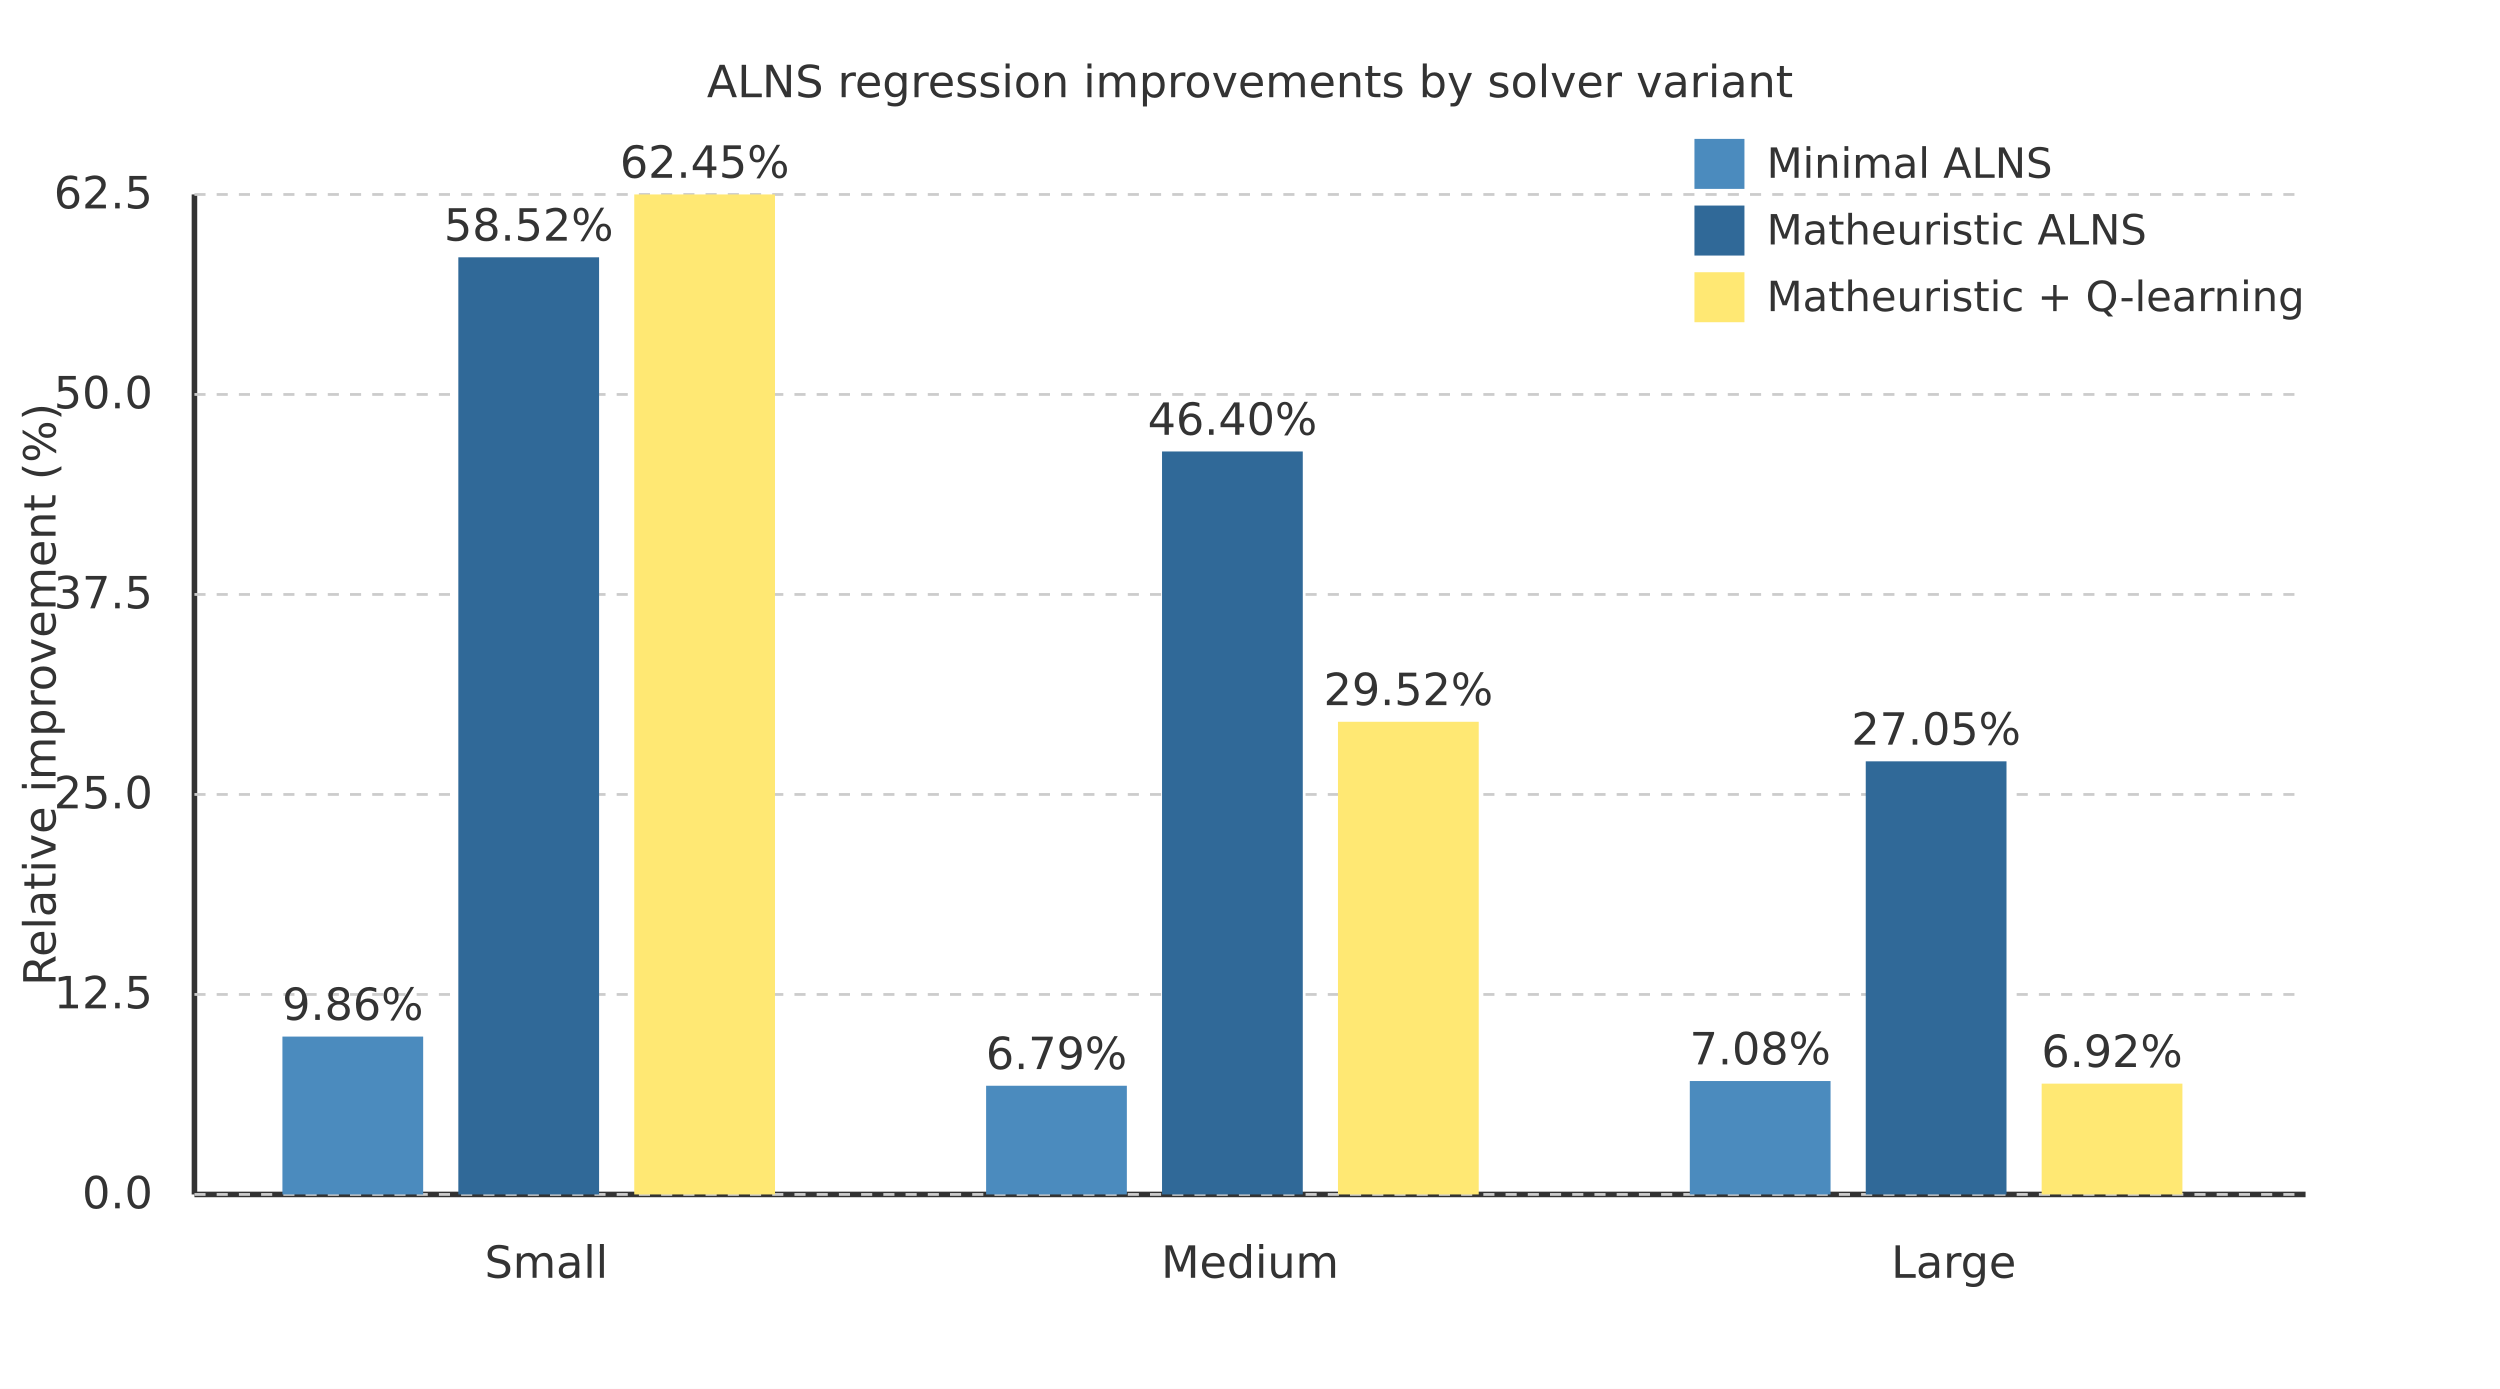
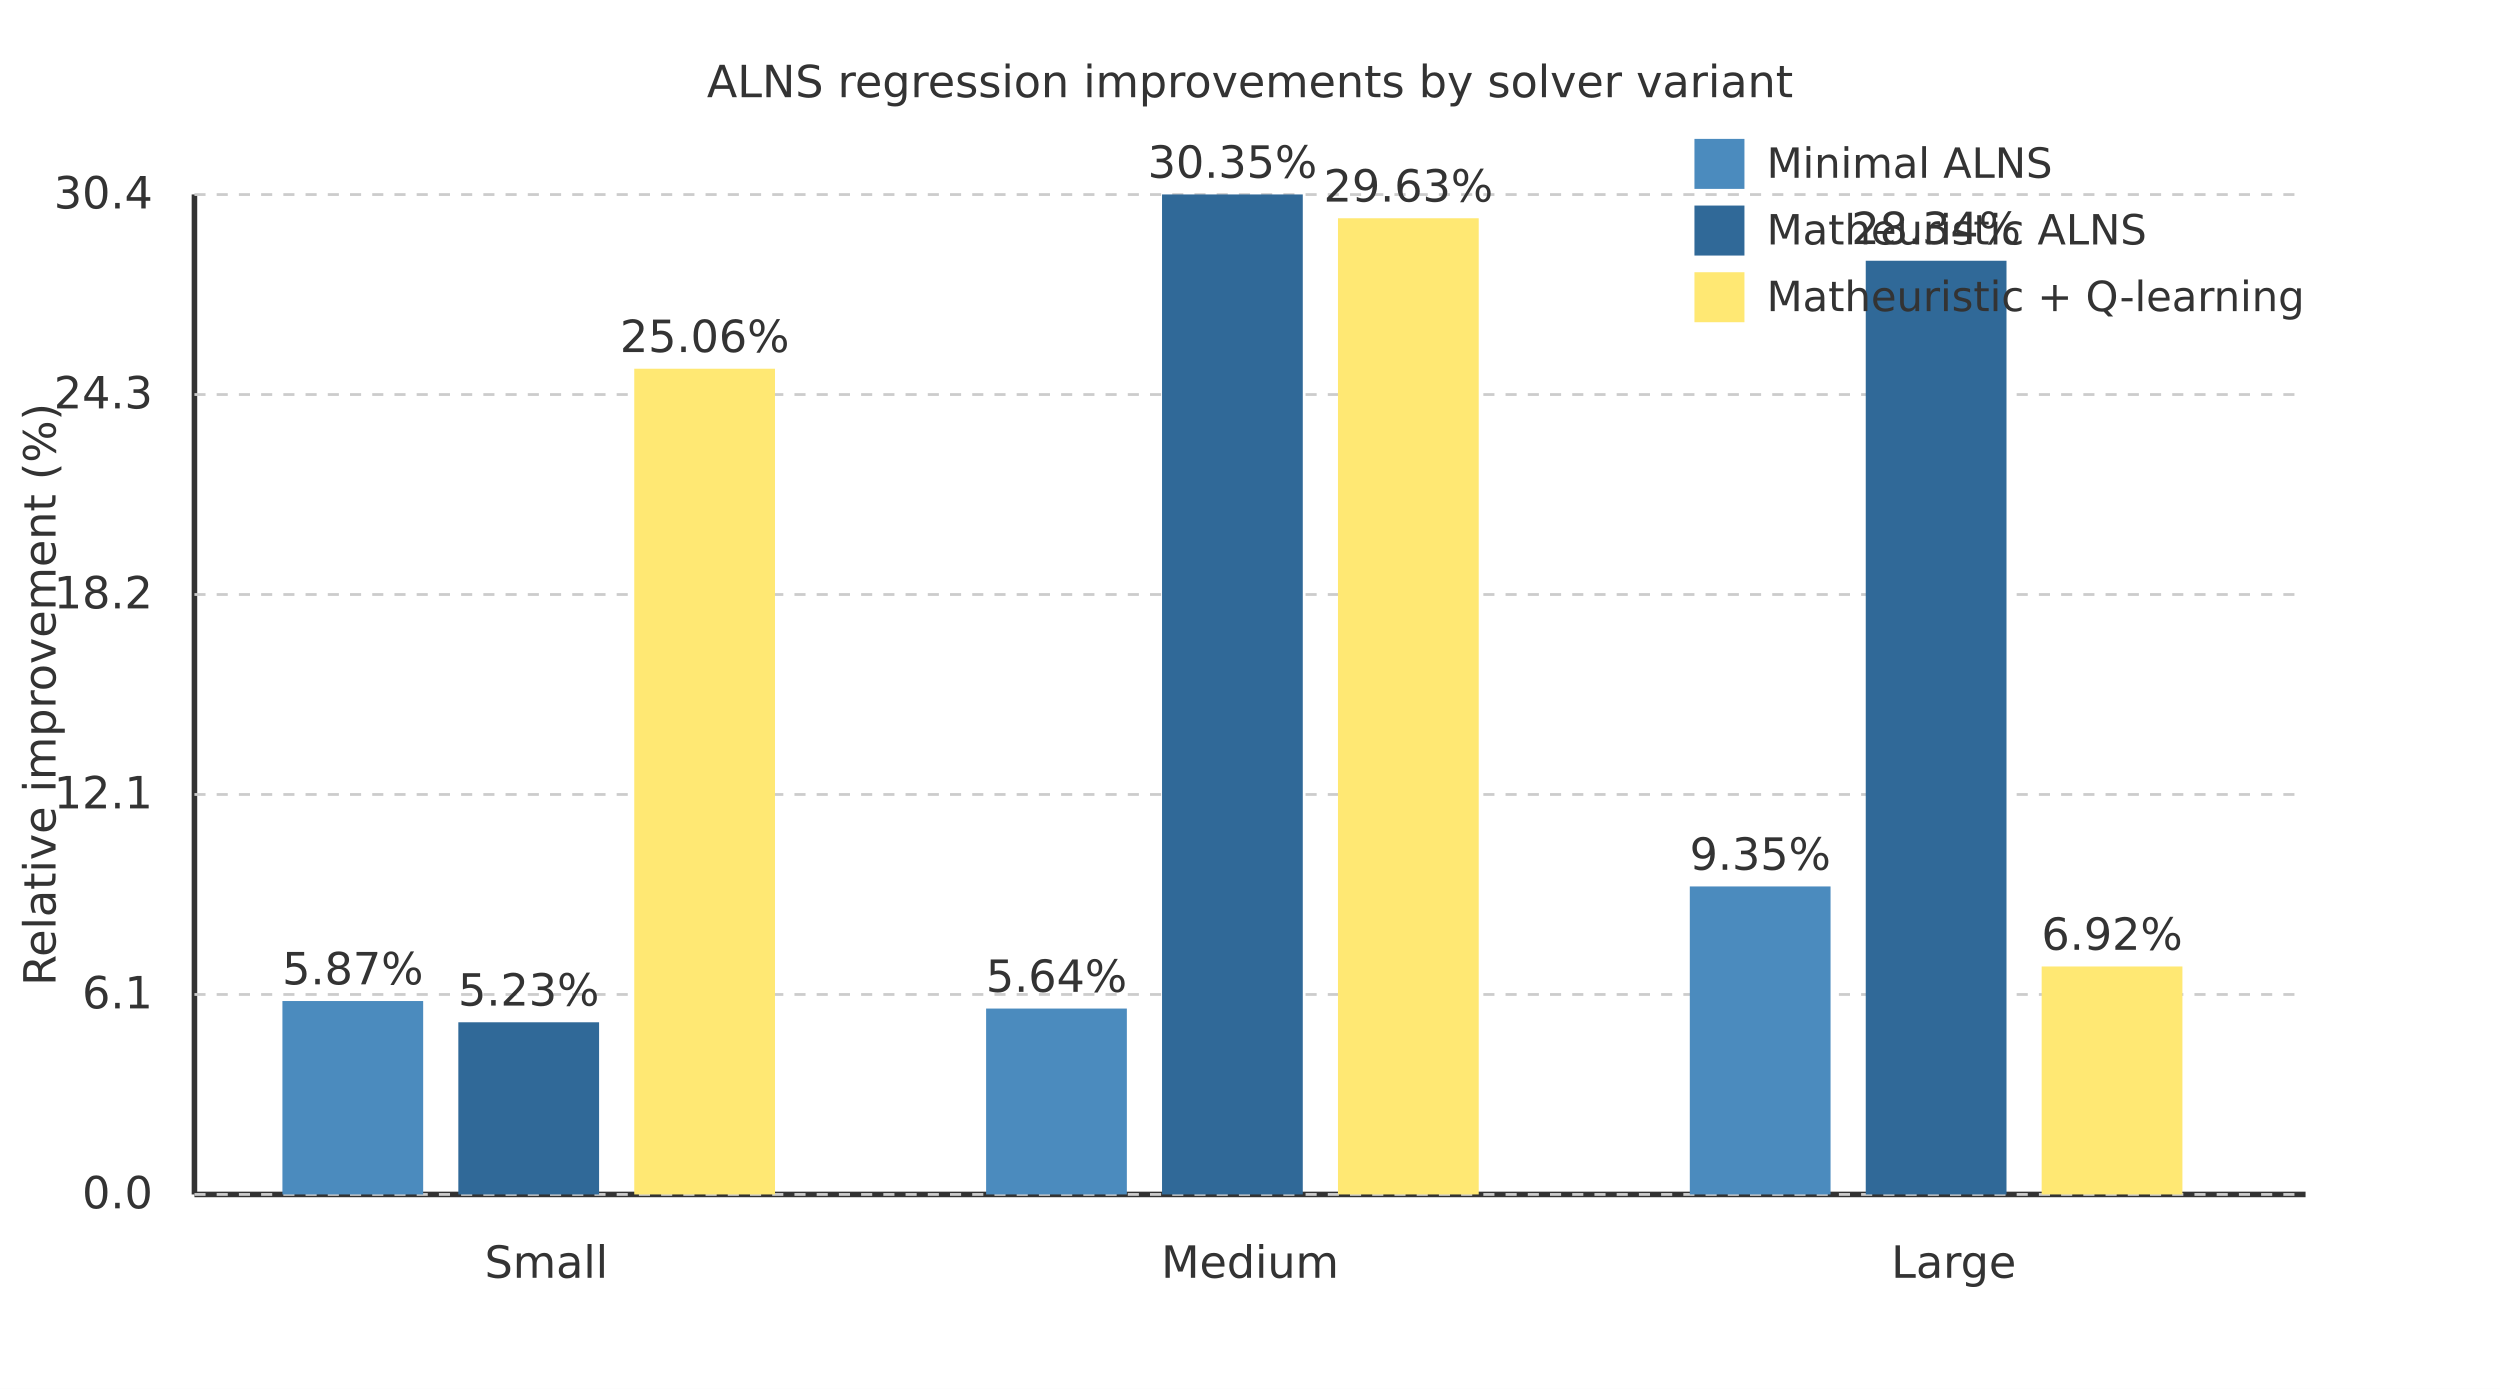
<svg xmlns="http://www.w3.org/2000/svg" width="900" height="500">
  <rect width="900" height="500" fill="white" />
  <style> .axis { stroke: #333; stroke-width: 2; }
          .grid { stroke: #ccc; stroke-width: 1; stroke-dasharray: 4 4; }
          .label { font-family: 'DejaVu Sans', Arial, sans-serif; font-size: 16px; fill: #333; }
          .legend { font-size: 15px; } </style>
  <line class="axis" x1="70" y1="70" x2="70" y2="430" />
  <line class="axis" x1="70" y1="430" x2="830" y2="430" />
  <line class="grid" x1="70" y1="430.00" x2="830" y2="430.00" />
  <text class="label" x="55" y="435.00" text-anchor="end">0.0</text>
-   <line class="grid" x1="70" y1="358.00" x2="830" y2="358.00" />
-   <text class="label" x="55" y="363.00" text-anchor="end">12.5</text>
-   <line class="grid" x1="70" y1="286.00" x2="830" y2="286.00" />
-   <text class="label" x="55" y="291.00" text-anchor="end">25.0</text>
-   <line class="grid" x1="70" y1="214.00" x2="830" y2="214.00" />
-   <text class="label" x="55" y="219.00" text-anchor="end">37.5</text>
-   <line class="grid" x1="70" y1="142.00" x2="830" y2="142.00" />
-   <text class="label" x="55" y="147.00" text-anchor="end">50.0</text>
-   <line class="grid" x1="70" y1="70.01" x2="830" y2="70.01" />
-   <text class="label" x="55" y="75.01" text-anchor="end">62.5</text>
+   <line class="grid" x1="70" y1="358.01" x2="830" y2="358.01" />
+   <text class="label" x="55" y="363.01" text-anchor="end">6.1</text>
+   <line class="grid" x1="70" y1="286.01" x2="830" y2="286.01" />
+   <text class="label" x="55" y="291.01" text-anchor="end">12.1</text>
+   <line class="grid" x1="70" y1="214.02" x2="830" y2="214.02" />
+   <text class="label" x="55" y="219.02" text-anchor="end">18.2</text>
+   <line class="grid" x1="70" y1="142.03" x2="830" y2="142.03" />
+   <text class="label" x="55" y="147.03" text-anchor="end">24.3</text>
+   <line class="grid" x1="70" y1="70.04" x2="830" y2="70.04" />
+   <text class="label" x="55" y="75.04" text-anchor="end">30.4</text>
  <text class="label" x="196.67" y="460" text-anchor="middle">Small</text>
-   <rect x="101.67" y="373.17" width="50.67" height="56.83" fill="#4B8BBE" />
-   <text class="label" x="127.00" y="367.17" text-anchor="middle">9.86%</text>
-   <rect x="165.00" y="92.63" width="50.67" height="337.37" fill="#306998" />
-   <text class="label" x="190.33" y="86.63" text-anchor="middle">58.52%</text>
-   <rect x="228.33" y="70.00" width="50.67" height="360.00" fill="#FFE873" />
-   <text class="label" x="253.67" y="64.00" text-anchor="middle">62.45%</text>
+   <rect x="101.67" y="360.37" width="50.67" height="69.63" fill="#4B8BBE" />
+   <text class="label" x="127.00" y="354.37" text-anchor="middle">5.87%</text>
+   <rect x="165.00" y="368.02" width="50.67" height="61.98" fill="#306998" />
+   <text class="label" x="190.33" y="362.02" text-anchor="middle">5.23%</text>
+   <rect x="228.33" y="132.74" width="50.67" height="297.26" fill="#FFE873" />
+   <text class="label" x="253.67" y="126.74" text-anchor="middle">25.06%</text>
  <text class="label" x="450.00" y="460" text-anchor="middle">Medium</text>
-   <rect x="355.00" y="390.87" width="50.67" height="39.13" fill="#4B8BBE" />
-   <text class="label" x="380.33" y="384.87" text-anchor="middle">6.79%</text>
-   <rect x="418.33" y="162.53" width="50.67" height="267.47" fill="#306998" />
-   <text class="label" x="443.67" y="156.53" text-anchor="middle">46.40%</text>
-   <rect x="481.67" y="259.84" width="50.67" height="170.16" fill="#FFE873" />
-   <text class="label" x="507.00" y="253.84" text-anchor="middle">29.52%</text>
+   <rect x="355.00" y="363.08" width="50.67" height="66.92" fill="#4B8BBE" />
+   <text class="label" x="380.33" y="357.08" text-anchor="middle">5.64%</text>
+   <rect x="418.33" y="70.00" width="50.67" height="360.00" fill="#306998" />
+   <text class="label" x="443.67" y="64.00" text-anchor="middle">30.35%</text>
+   <rect x="481.67" y="78.57" width="50.67" height="351.43" fill="#FFE873" />
+   <text class="label" x="507.00" y="72.57" text-anchor="middle">29.63%</text>
  <text class="label" x="703.33" y="460" text-anchor="middle">Large</text>
-   <rect x="608.33" y="389.17" width="50.67" height="40.83" fill="#4B8BBE" />
-   <text class="label" x="633.67" y="383.17" text-anchor="middle">7.08%</text>
-   <rect x="671.67" y="274.08" width="50.67" height="155.92" fill="#306998" />
-   <text class="label" x="697.00" y="268.08" text-anchor="middle">27.05%</text>
-   <rect x="735.00" y="390.11" width="50.67" height="39.89" fill="#FFE873" />
-   <text class="label" x="760.33" y="384.11" text-anchor="middle">6.92%</text>
+   <rect x="608.33" y="319.12" width="50.67" height="110.88" fill="#4B8BBE" />
+   <text class="label" x="633.67" y="313.12" text-anchor="middle">9.35%</text>
+   <rect x="671.67" y="93.87" width="50.67" height="336.13" fill="#306998" />
+   <text class="label" x="697.00" y="87.87" text-anchor="middle">28.34%</text>
+   <rect x="735.00" y="347.93" width="50.67" height="82.07" fill="#FFE873" />
+   <text class="label" x="760.33" y="341.93" text-anchor="middle">6.92%</text>
  <rect x="610" y="50" width="18" height="18" fill="#4B8BBE" />
  <text class="label legend" x="636" y="64">Minimal ALNS</text>
  <rect x="610" y="74" width="18" height="18" fill="#306998" />
  <text class="label legend" x="636" y="88">Matheuristic ALNS</text>
  <rect x="610" y="98" width="18" height="18" fill="#FFE873" />
  <text class="label legend" x="636" y="112">Matheuristic + Q-learning</text>
  <text class="label" x="450.0" y="35.0" text-anchor="middle">ALNS regression improvements by solver variant</text>
  <text class="label" x="20" y="250.0" text-anchor="middle" transform="rotate(-90 20,250.0)">Relative improvement (%)</text>
</svg>
